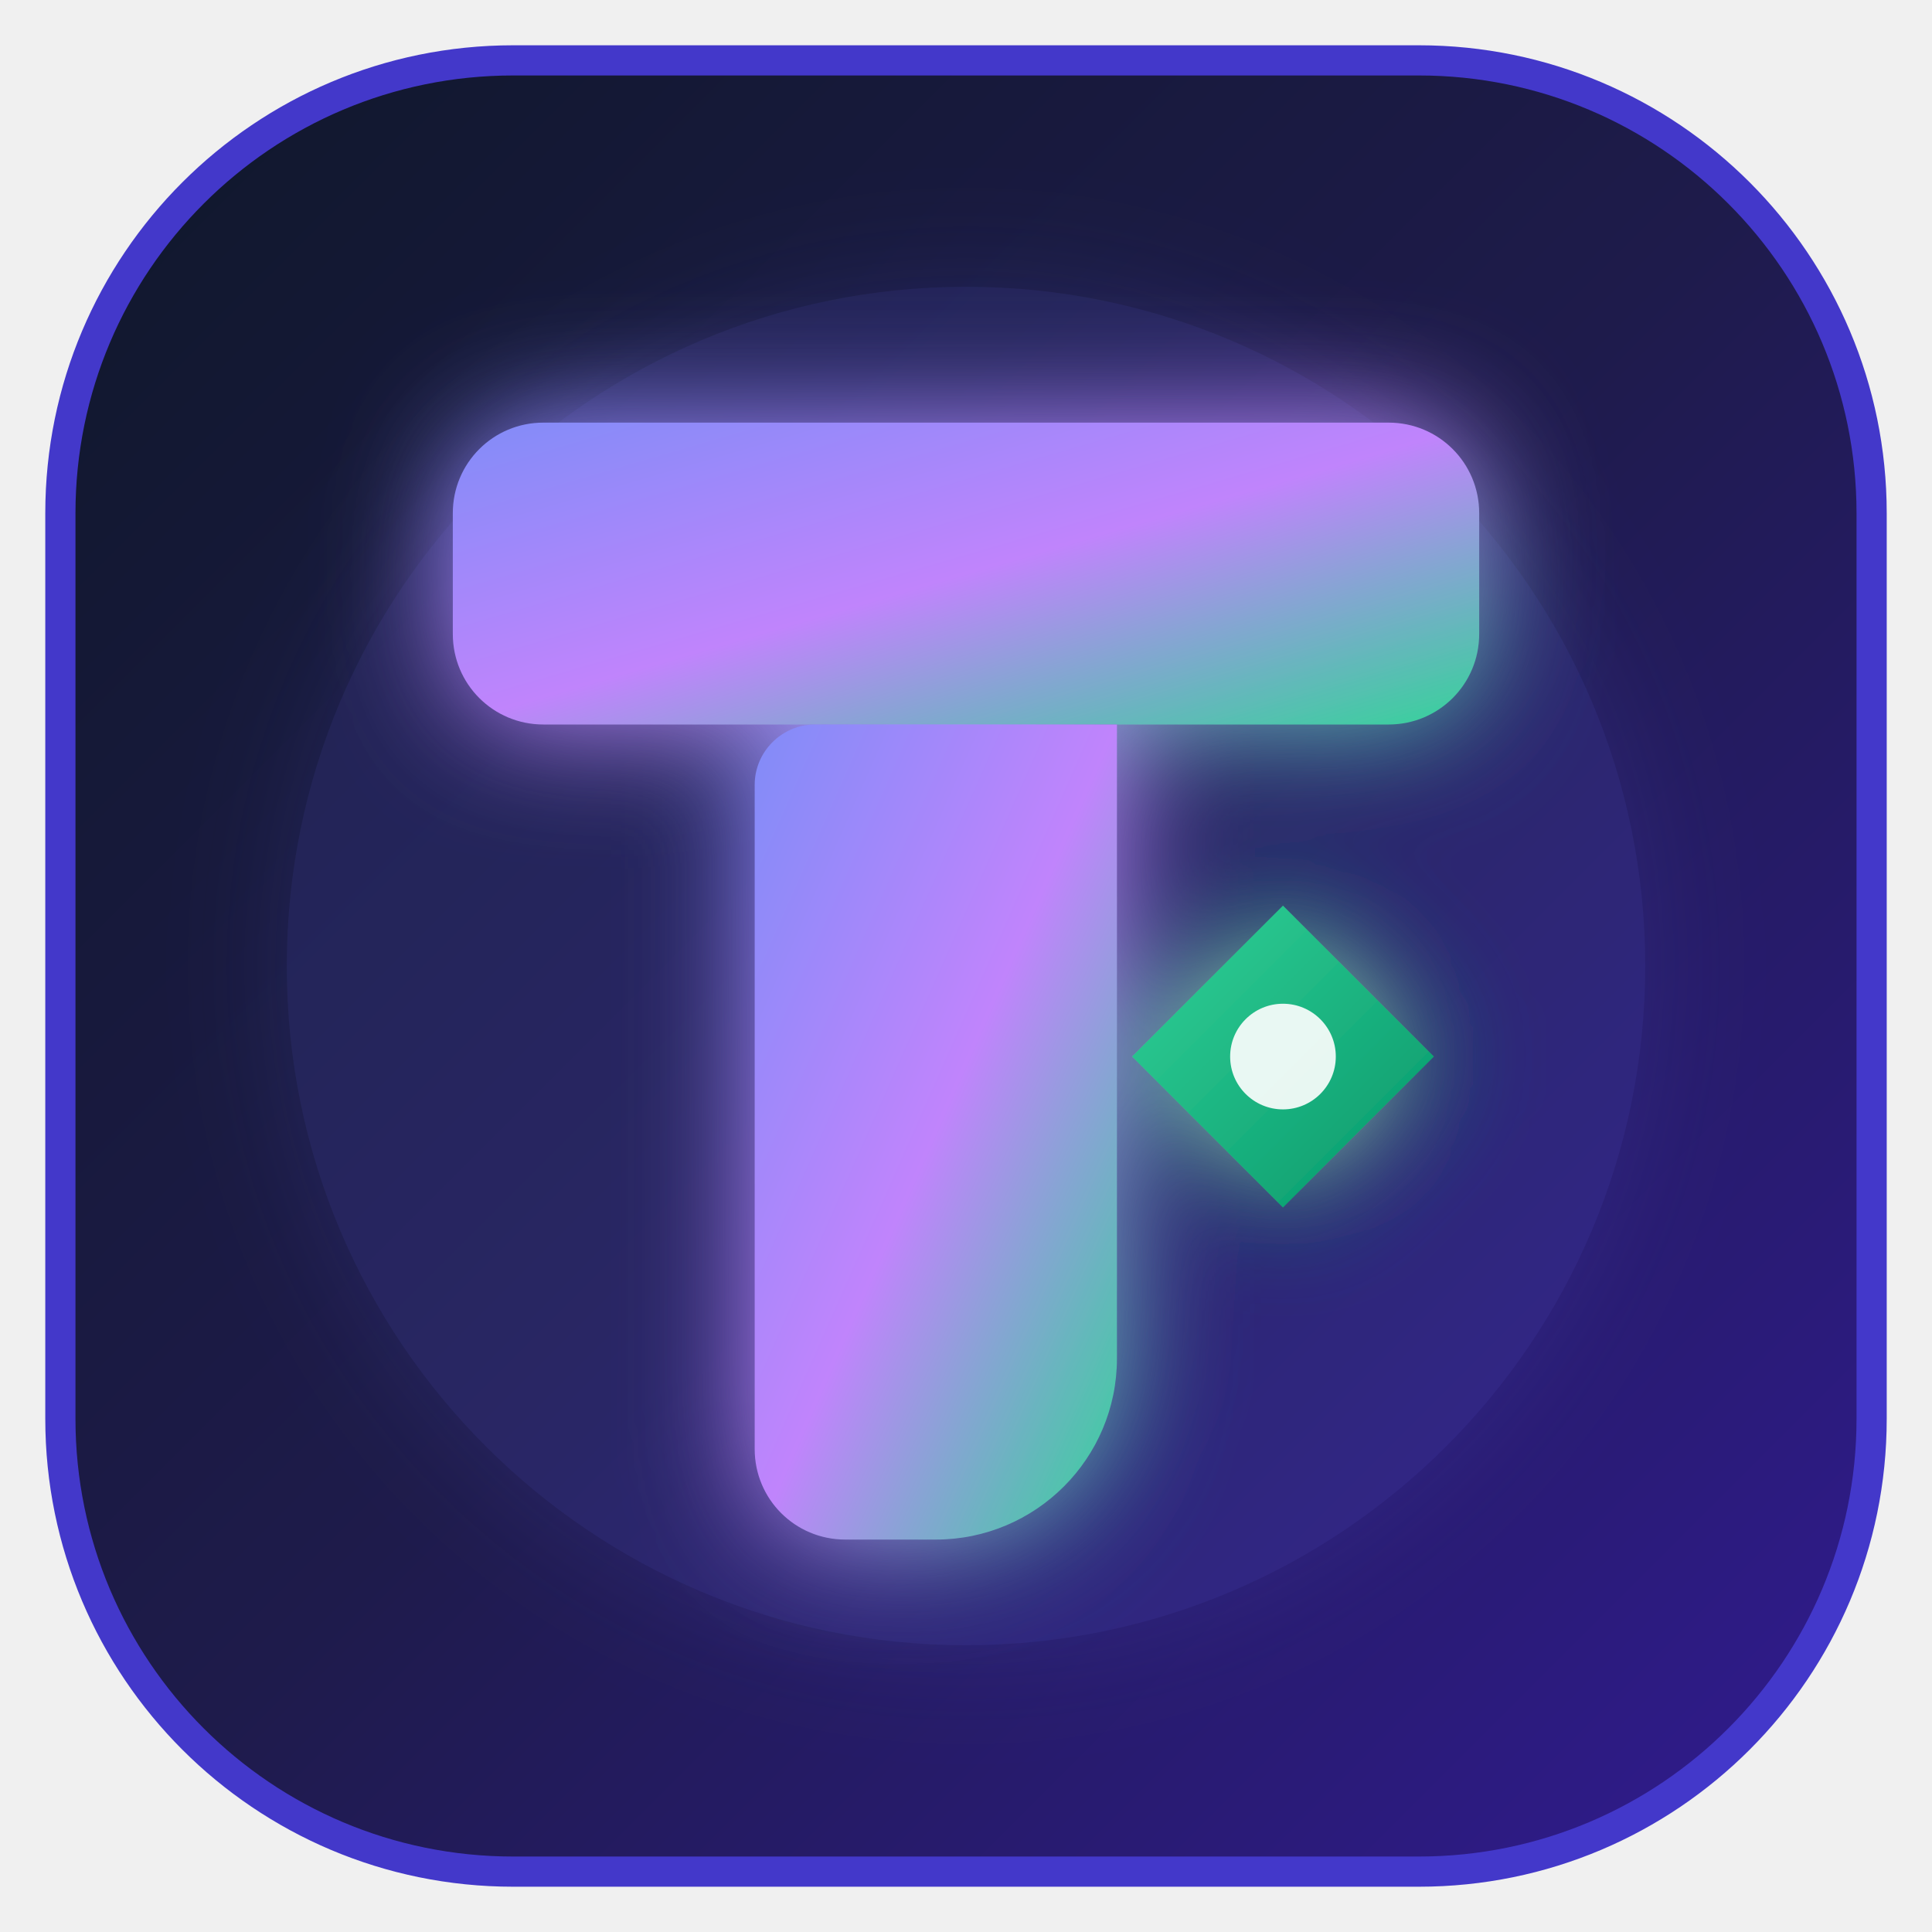
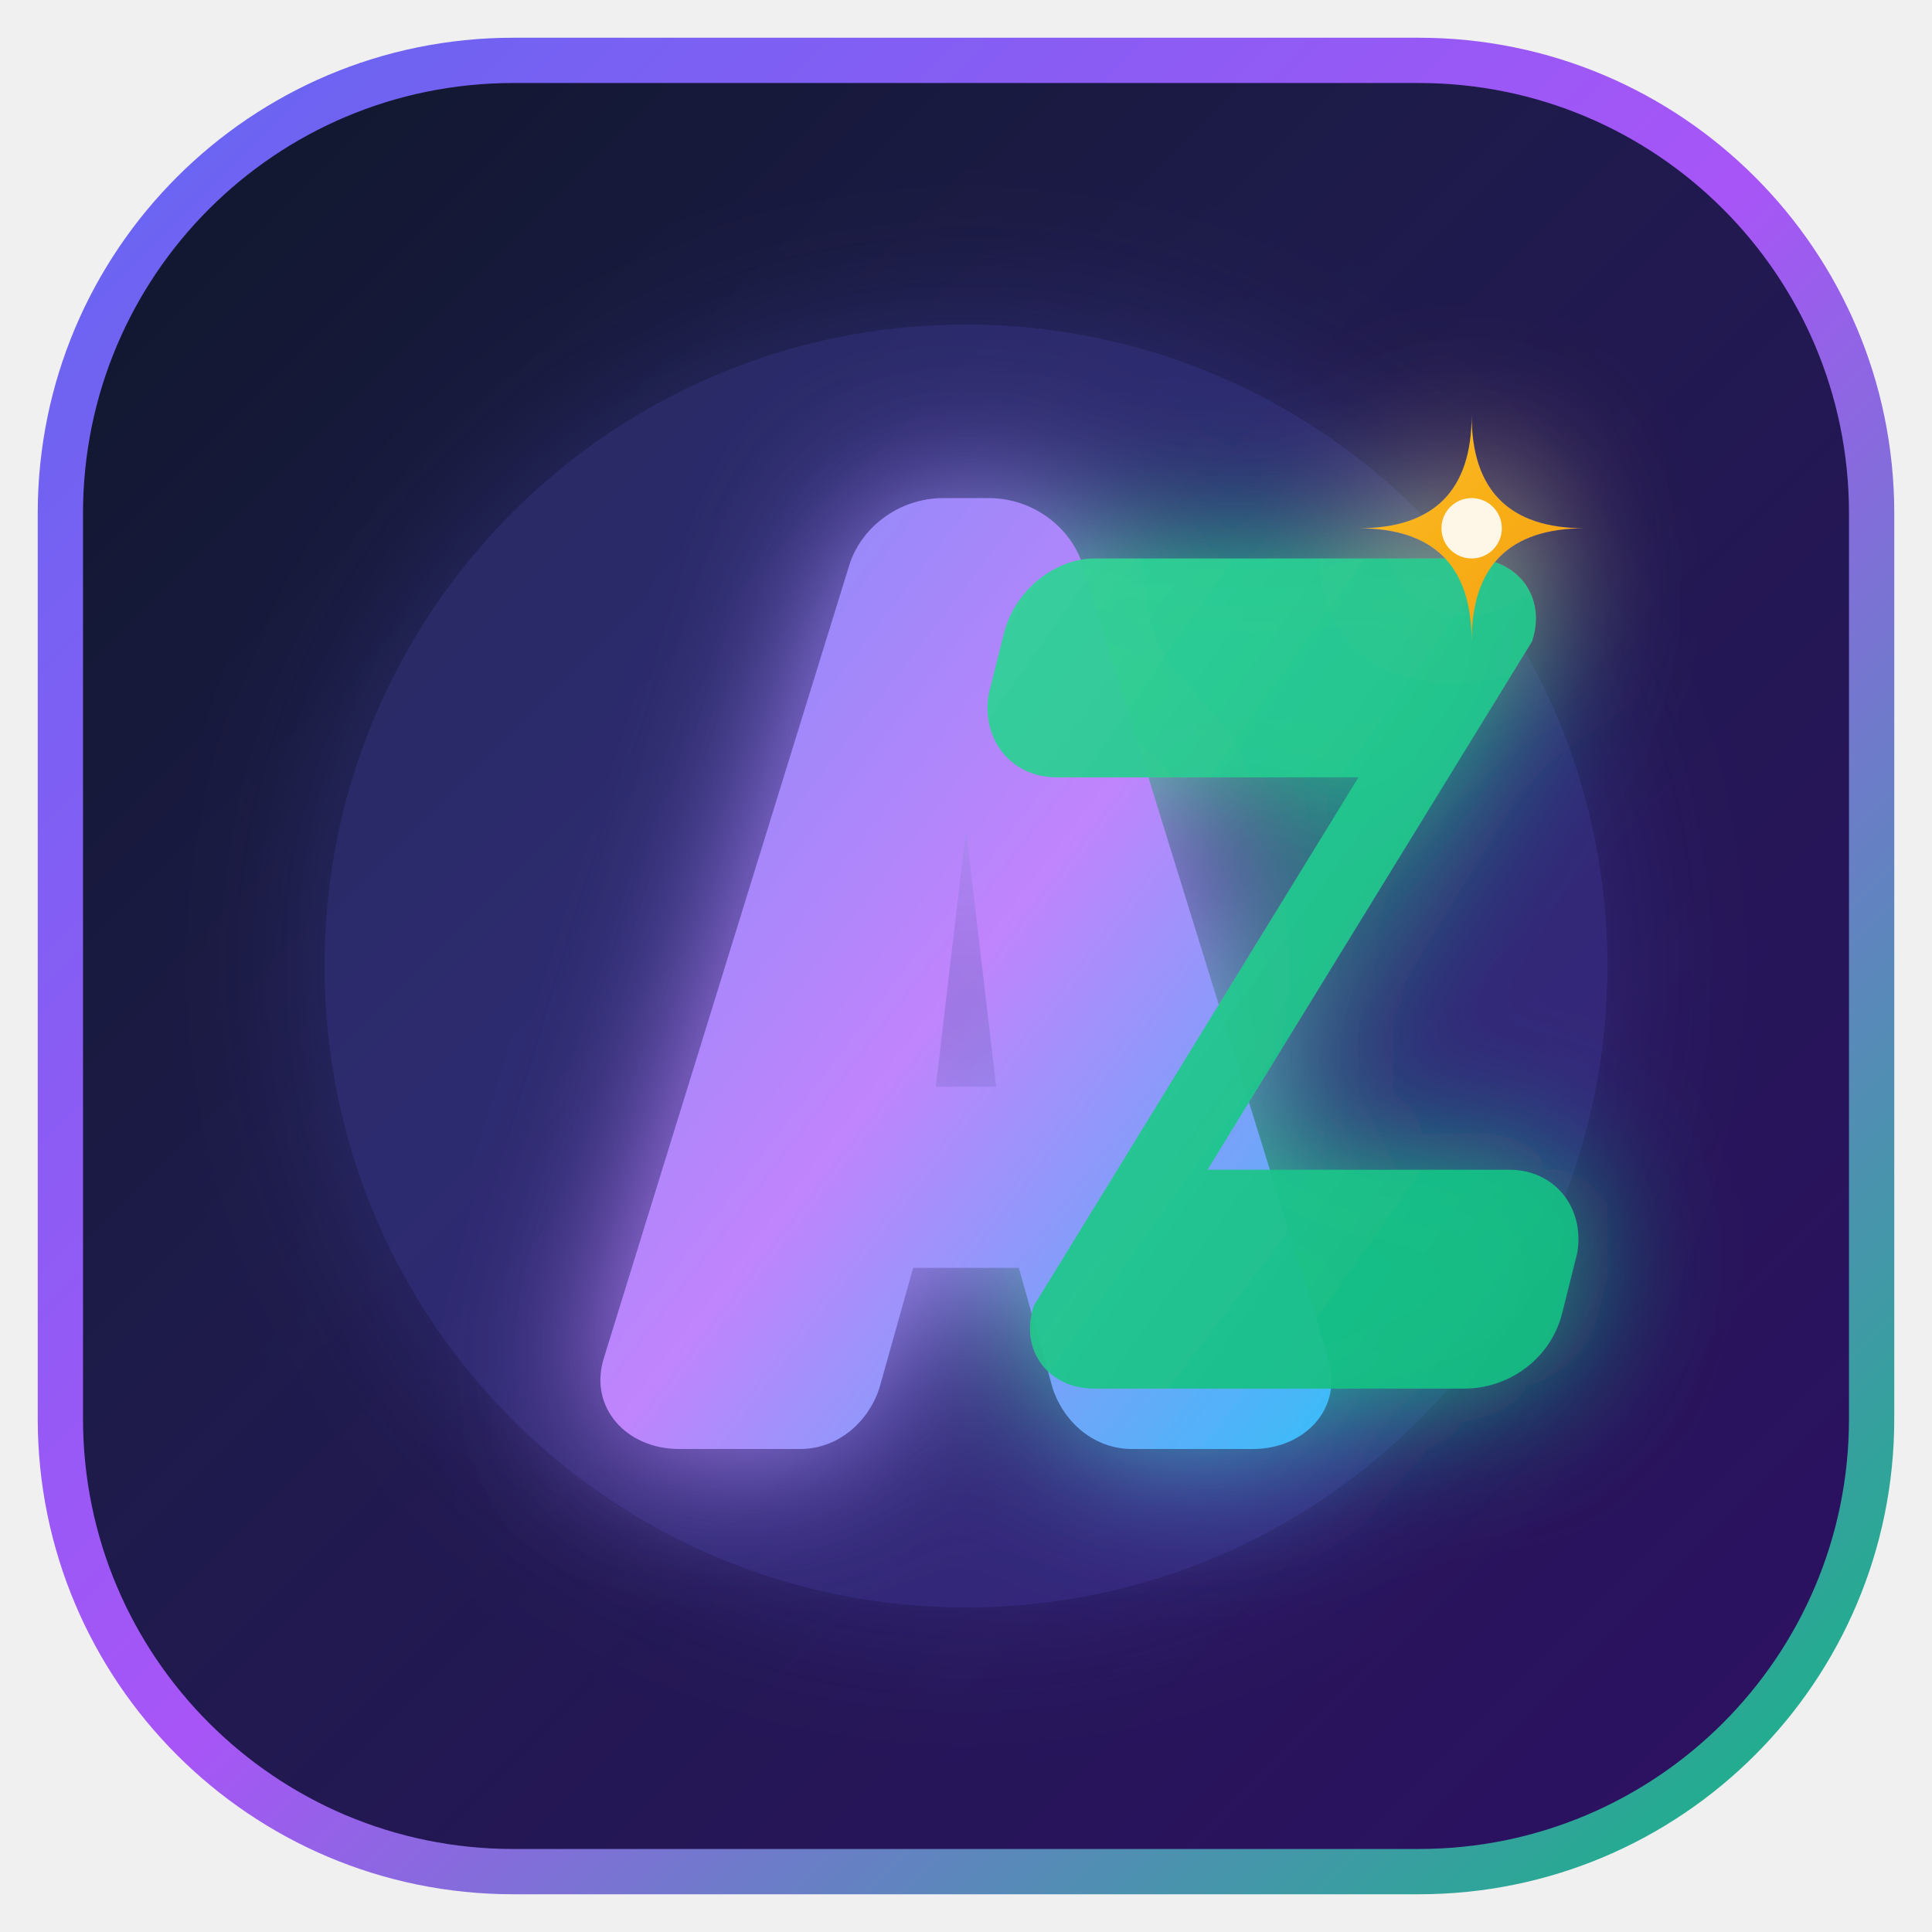
<svg xmlns="http://www.w3.org/2000/svg" viewBox="0 0 512 512" width="100%" height="100%">
  <defs>
    <linearGradient id="bgGrad" x1="0%" y1="0%" x2="100%" y2="100%">
      <stop offset="0%" stop-color="#0F172A" />
-       <stop offset="50%" stop-color="#1E1B4B" />
-       <stop offset="100%" stop-color="#311B92" />
+       <stop offset="40%" stop-color="#1E1B4B" />
+       <stop offset="100%" stop-color="#2E1065" />
    </linearGradient>
-     <linearGradient id="brandGrad" x1="0%" y1="0%" x2="100%" y2="100%">
+     <linearGradient id="azGrad" x1="0%" y1="0%" x2="100%" y2="100%">
      <stop offset="0%" stop-color="#818CF8" />
      <stop offset="50%" stop-color="#C084FC" />
-       <stop offset="100%" stop-color="#34D399" />
+       <stop offset="100%" stop-color="#38BDF8" />
    </linearGradient>
-     <linearGradient id="emeraldGrad" x1="0%" y1="0%" x2="100%" y2="100%">
+     <linearGradient id="accentGrad" x1="0%" y1="0%" x2="100%" y2="100%">
      <stop offset="0%" stop-color="#34D399" />
-       <stop offset="100%" stop-color="#059669" />
+       <stop offset="100%" stop-color="#10B981" />
    </linearGradient>
-     <filter id="glow" x="-20%" y="-20%" width="140%" height="140%">
-       <feGaussianBlur stdDeviation="16" result="blur" />
+     <linearGradient id="starGrad" x1="0%" y1="0%" x2="100%" y2="100%">
+       <stop offset="0%" stop-color="#FBBF24" />
+       <stop offset="100%" stop-color="#F59E0B" />
+     </linearGradient>
+     <linearGradient id="borderGrad" x1="0%" y1="0%" x2="100%" y2="100%">
+       <stop offset="0%" stop-color="#6366F1" />
+       <stop offset="50%" stop-color="#A855F7" />
+       <stop offset="100%" stop-color="#10B981" />
+     </linearGradient>
+     <filter id="softGlow" x="-20%" y="-20%" width="140%" height="140%">
+       <feGaussianBlur stdDeviation="20" result="blur" />
      <feComposite in="SourceGraphic" in2="blur" operator="over" />
    </filter>
  </defs>
-   <rect x="16" y="16" width="480" height="480" rx="120" fill="url(#bgGrad)" stroke="#4338CA" stroke-width="8" />
-   <circle cx="256" cy="256" r="180" fill="#6366F1" opacity="0.15" filter="url(#glow)" />
-   <g filter="url(#glow)">
-     <path d="M 120 136 C 120 122.7 130.7 112 144 112 L 368 112 C 381.3 112 392 122.7 392 136 L 392 168 C 392 181.3 381.3 192 368 192 L 144 192 C 130.7 192 120 181.3 120 168 Z" fill="url(#brandGrad)" />
-     <path d="M 216 192 L 296 192 L 296 360 C 296 386.5 274.5 408 248 408 L 224 408 C 210.7 408 200 397.3 200 384 L 200 208 C 200 199.2 207.2 192 216 192 Z" fill="url(#brandGrad)" />
-     <polygon points="340,240 380,280 340,320 300,280" fill="url(#emeraldGrad)" />
-     <circle cx="340" cy="280" r="14" fill="#FFFFFF" opacity="0.9" />
+   <rect x="16" y="16" width="480" height="480" rx="120" fill="url(#bgGrad)" stroke="url(#borderGrad)" stroke-width="12" />
+   <circle cx="256" cy="256" r="170" fill="#6366F1" opacity="0.22" filter="url(#softGlow)" />
+   <g filter="url(#softGlow)">
+     <path d="M 160 360 L 225 150 C 228 140 238 132 250 132 L 262 132 C 274 132 284 140 287 150 L 352 360 C 356 373 346 384 332 384 L 300 384 C 290 384 282 377 279 368 L 270 336 L 242 336 L 233 368 C 230 377 222 384 212 384 L 180 384 C 166 384 156 373 160 360 Z M 256 220 L 248 288 L 264 288 Z" fill="url(#azGrad)" />
+     <path d="M 290 148 L 390 148 C 402 148 410 158 406 170 L 320 310 L 400 310 C 412 310 420 320 418 332 L 414 348 C 411 360 400 368 388 368 L 290 368 C 278 368 270 358 274 346 L 360 206 L 280 206 C 268 206 260 196 262 184 L 266 168 C 269 156 280 148 290 148 Z" fill="url(#accentGrad)" opacity="0.95" />
+     <path d="M 390 110 Q 390 140 420 140 Q 390 140 390 170 Q 390 140 360 140 Q 390 140 390 110 Z" fill="url(#starGrad)" />
+     <circle cx="390" cy="140" r="8" fill="#FFFFFF" opacity="0.9" />
  </g>
</svg>
